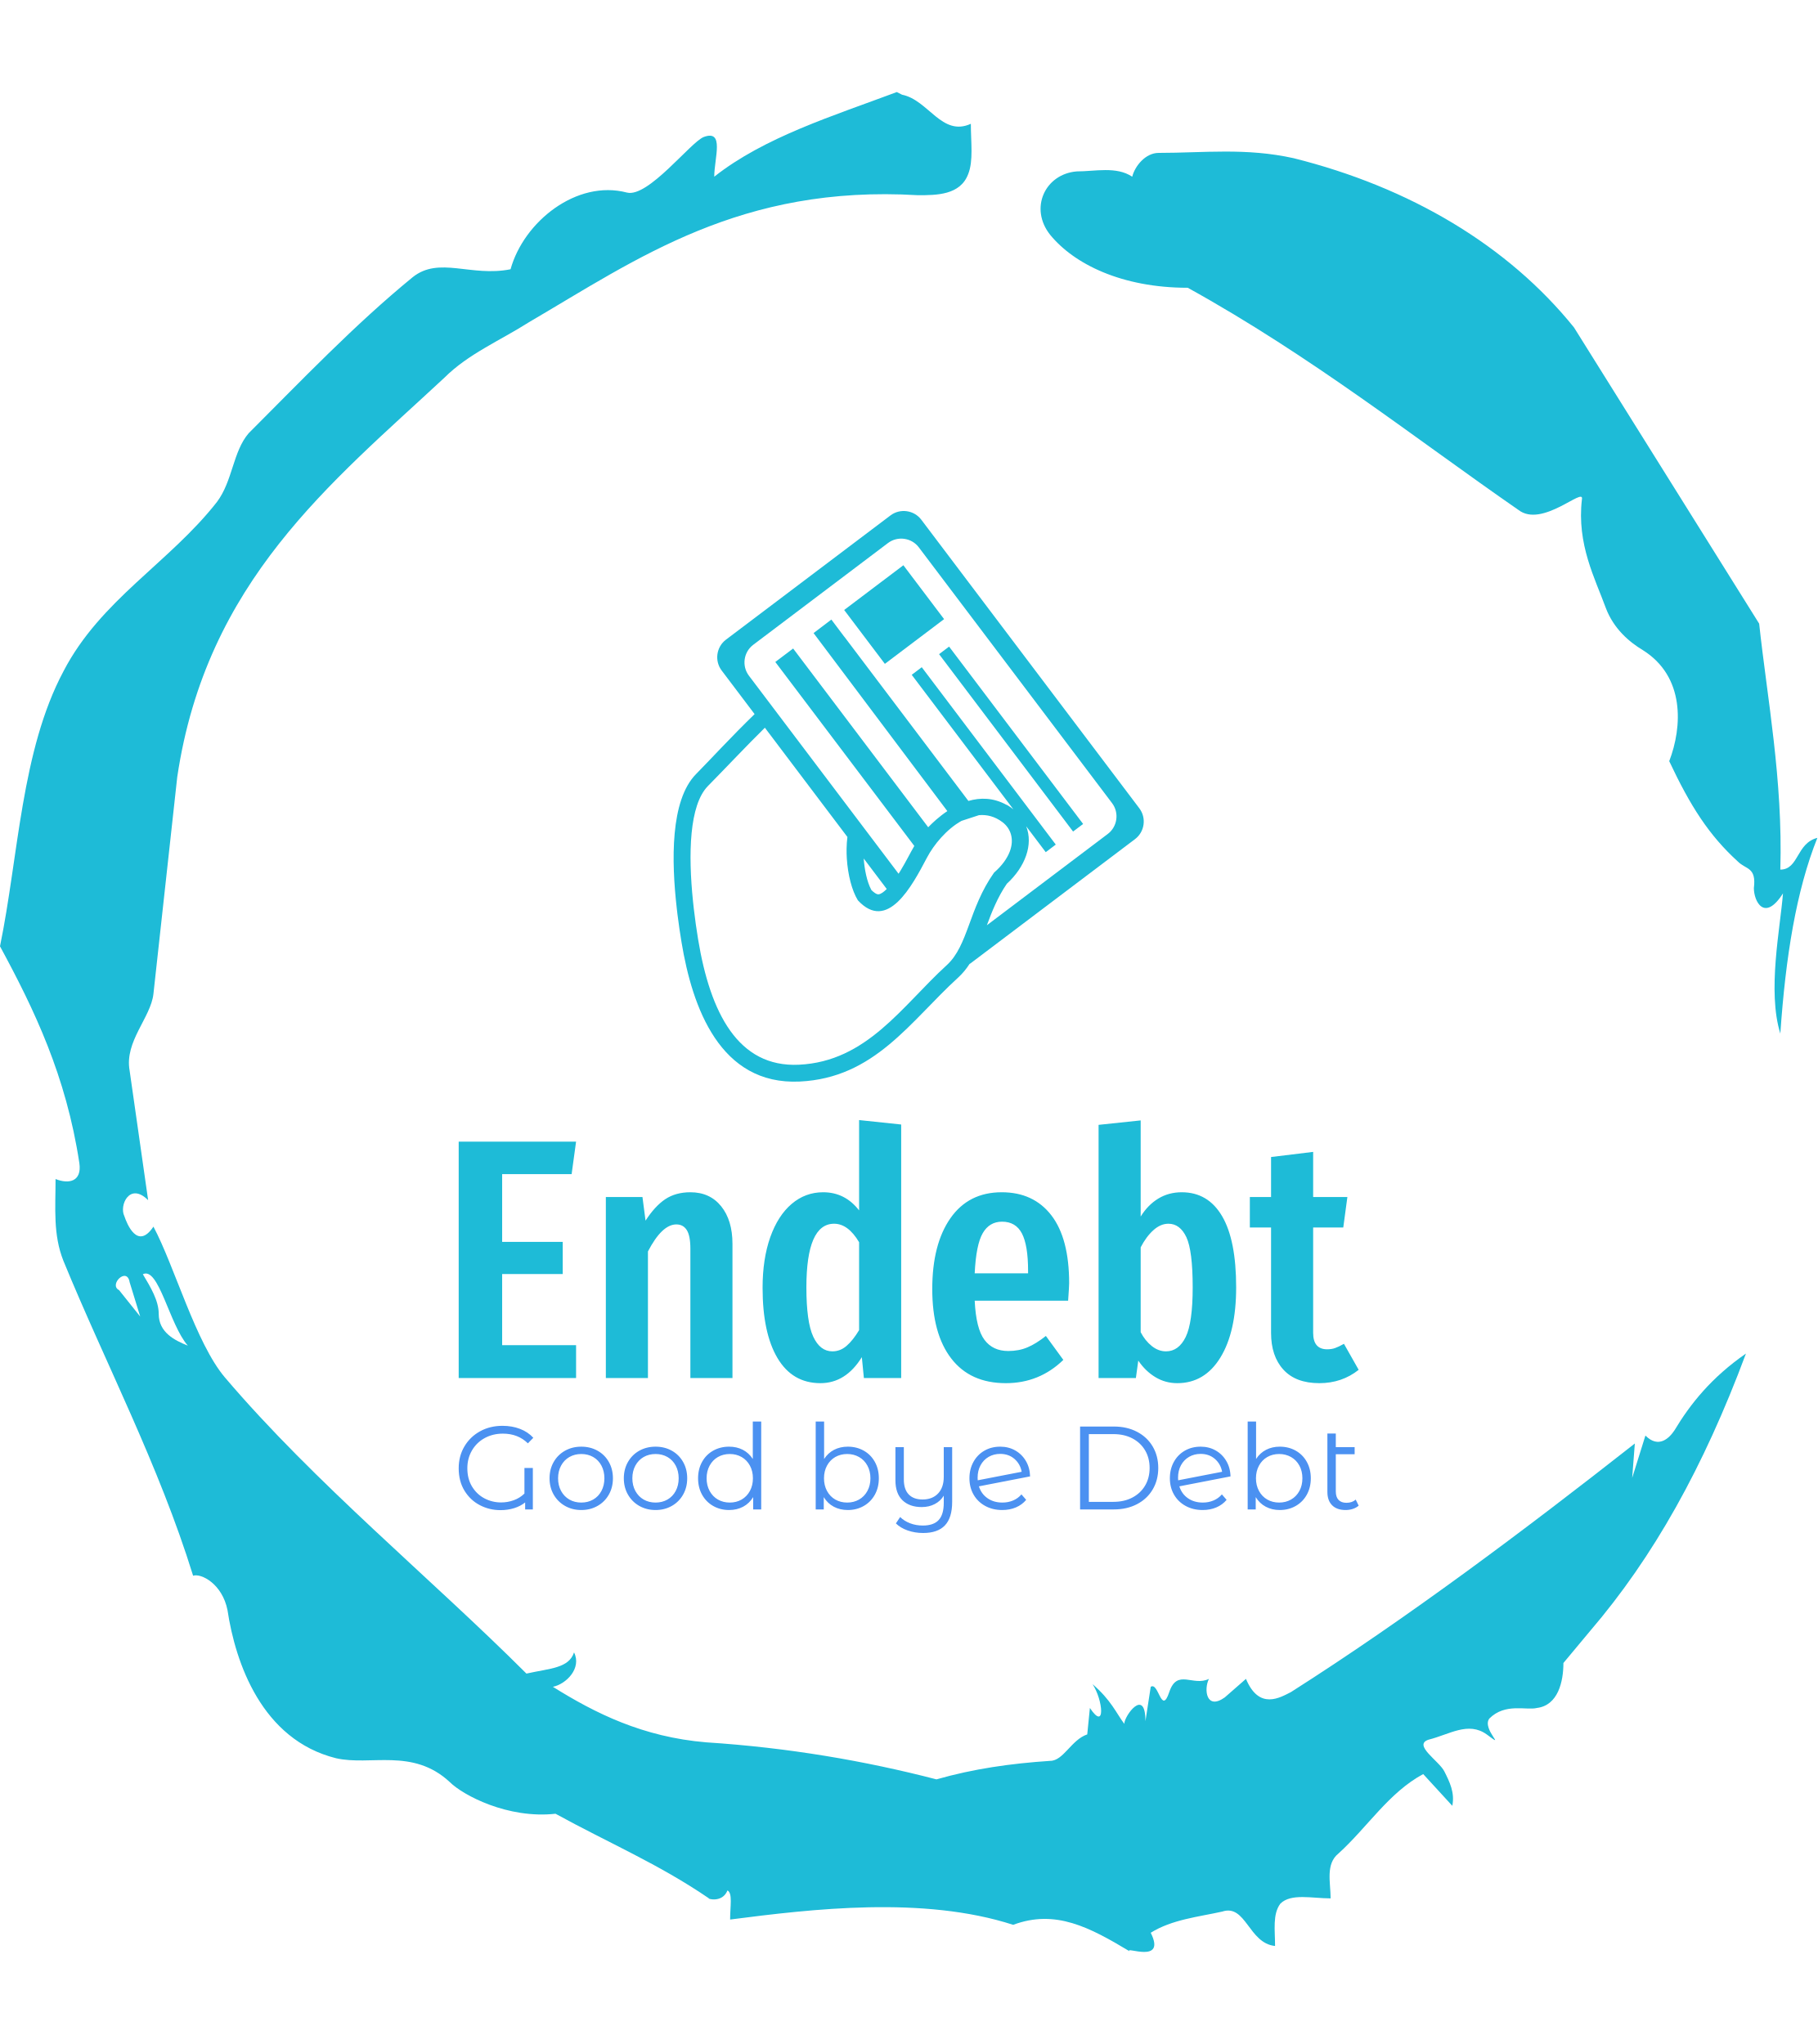
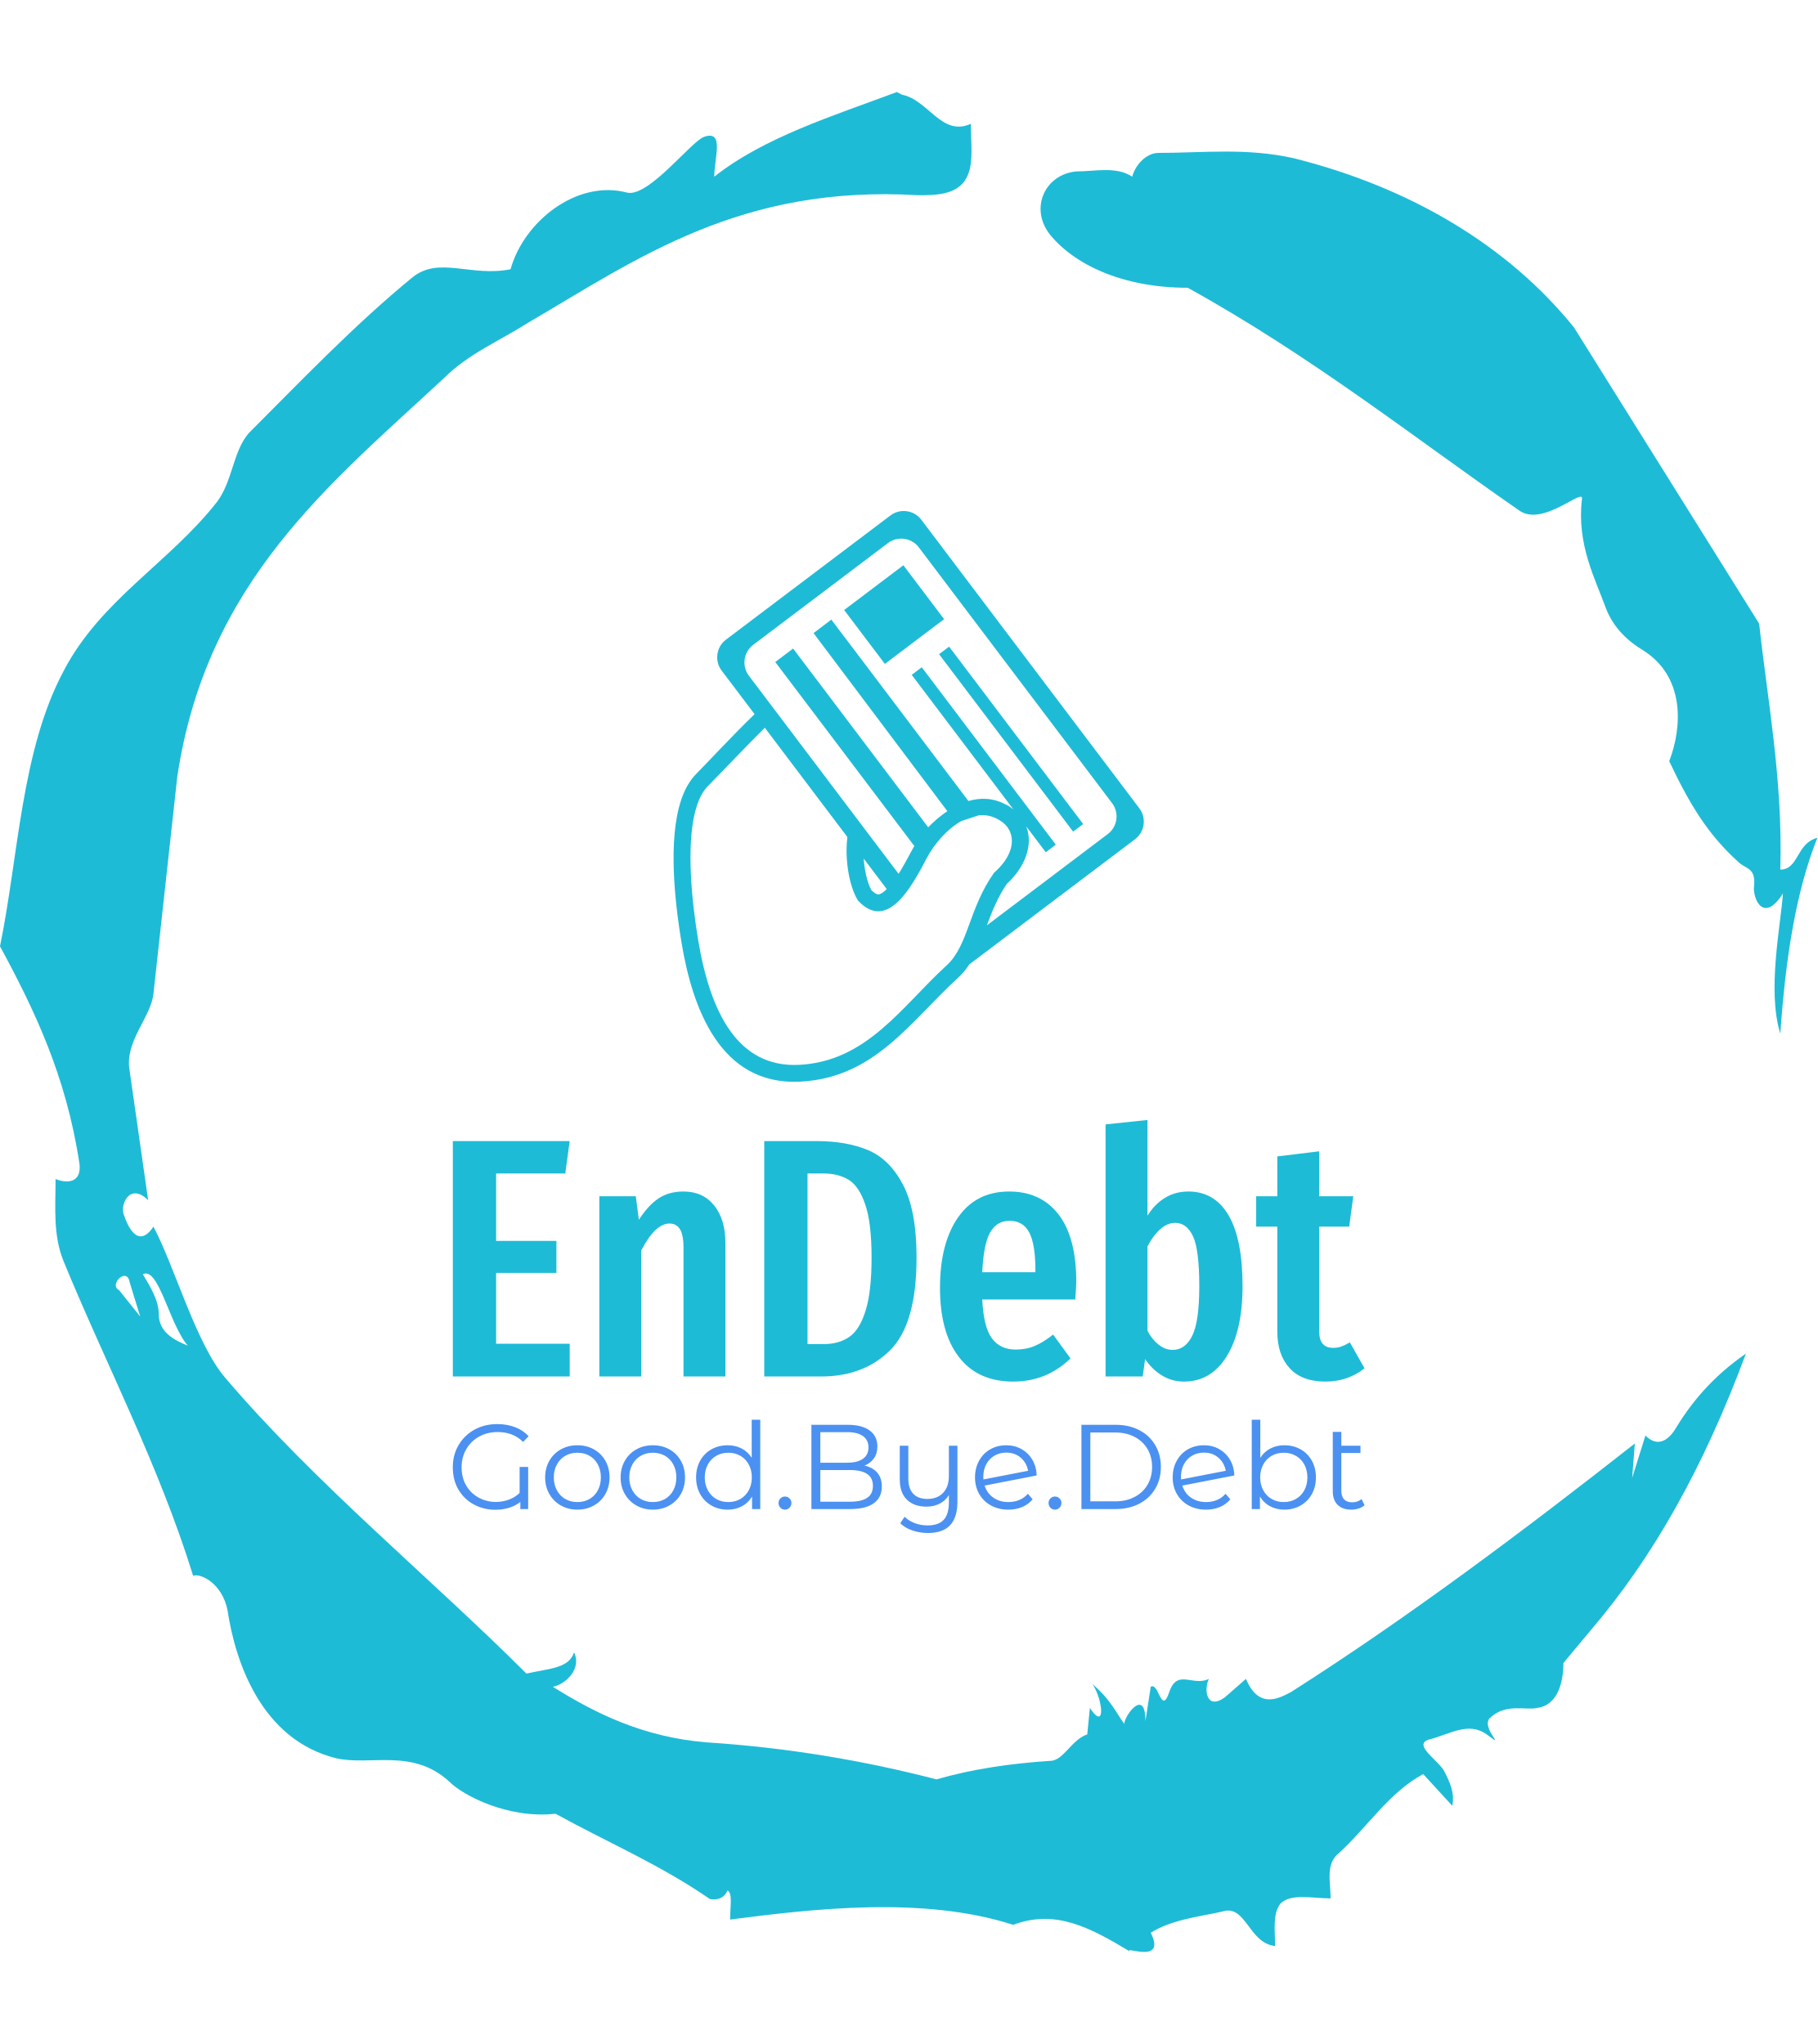
- <svg xmlns="http://www.w3.org/2000/svg" version="1.1" width="1000" height="1125" viewBox="0 0 1000 1125">
-   <g transform="matrix(1,0,0,1,1.7053025658242404e-13,0)">
-     <svg viewBox="0 0 320 360" data-background-color="#ffffff" preserveAspectRatio="xMidYMid meet" height="1125" width="1000">
-       <g id="tight-bounds" transform="matrix(1,0,0,1,0,0)">
+ <svg xmlns="http://www.w3.org/2000/svg" version="1.1" width="2000" height="2250" viewBox="0 0 2000 2250">
+   <g transform="matrix(1,0,0,1,0.000146875,0)">
+     <svg viewBox="0 0 320 360" data-background-color="#ffffff" preserveAspectRatio="xMidYMid meet" height="2250" width="2000">
+       <g id="tight-bounds" transform="matrix(1,0,0,1,0.0000235,0)">
        <svg viewBox="0 0 320 360" height="360" width="320">
          <g>
            <svg />
          </g>
          <g>
            <svg viewBox="0 0 320 360" height="360" width="320">
              <g>
-                 <path d="M20.961 227.22l3.726 4.658-1.863-6.056c-0.466-2.795-3.726 0.466-1.863 1.398M25.153 224.425c1.397 2.329 2.795 4.658 2.795 6.987 0 3.261 2.795 4.658 5.123 5.589-3.261-3.726-5.124-13.974-7.918-12.576M204.017 26.929c7.918 0 15.371-0.932 23.756 0.931 20.495 5.124 37.729 15.371 49.374 29.811l32.606 52.169c1.397 13.042 4.192 27.482 3.726 43.319 3.261 0 2.795-4.658 6.521-5.59-3.726 9.316-5.59 20.961-6.521 34.469-2.329-7.453 0-18.632 0.466-24.687-3.261 5.124-5.124 1.397-5.124-0.932 0.466-3.726-1.397-3.261-2.795-4.658-5.124-4.658-8.384-9.782-12.11-17.7 2.329-6.055 2.795-14.905-4.658-19.563-2.329-1.397-5.124-3.726-6.521-7.453-1.863-5.124-5.124-11.179-4.193-19.097 0.466-2.329-6.987 5.124-11.179 1.863-18.166-12.576-36.332-27.016-58.224-39.127-11.645 0-20.029-4.192-24.221-9.316-3.726-4.658-0.932-10.713 4.658-11.179 3.261 0 6.987-0.932 9.782 0.932 0.466-1.863 2.329-4.192 4.657-4.192M157.904 16.215l0.932 0.466c4.658 0.932 6.987 7.453 12.11 5.124 0 3.261 0.466 6.521-0.466 8.85-1.397 3.726-5.59 3.726-8.85 3.726-31.208-1.863-49.374 11.179-68.471 22.358-5.124 3.261-10.713 5.59-14.906 9.782-20.029 18.632-41.921 35.866-47.045 70.335l-4.192 38.195c-0.466 4.192-5.124 8.384-4.192 13.508l3.26 22.824c-3.261-3.261-5.124 0.932-4.192 2.795 0.466 1.397 2.329 6.055 5.124 1.863 3.726 6.987 7.453 20.495 12.576 26.55 15.837 18.632 36.332 35.4 53.101 52.169 4.192-0.932 7.453-0.932 8.384-3.727 1.397 2.795-1.397 5.59-3.726 6.056 7.453 4.658 15.837 8.85 27.016 9.781 14.44 0.932 27.948 3.261 40.524 6.522 6.521-1.863 13.042-2.795 20.029-3.261 2.329 0 3.726-3.726 6.521-4.658l0.466-4.658c2.795 4.192 2.329-1.397 0.466-4.192 3.261 2.795 4.192 5.124 5.589 6.987 0-1.397 3.726-6.521 3.727-0.466l0.931-6.055c1.397-0.932 1.863 5.124 3.261 0.931 1.397-4.192 4.192-0.932 6.987-2.329-0.932 1.863-0.466 5.59 2.794 3.261l3.727-3.261c2.329 5.59 6.055 3.261 7.918 2.329 20.495-13.042 40.99-28.413 60.553-43.784l-0.466 6.055 2.329-7.453c2.329 2.329 4.192 0.466 5.124-0.931 2.795-4.658 6.521-9.316 12.577-13.508-7.453 20.029-16.303 35.866-27.482 48.908l-4.658 5.59c0 3.261-0.932 7.453-4.658 7.918-1.863 0.466-5.59-0.932-8.384 1.863-1.397 1.863 3.261 5.59-0.466 2.795-3.261-2.329-6.521 0-10.248 0.932-2.795 0.932 1.863 3.726 2.795 5.589 0.932 1.863 1.863 3.726 1.398 6.056l-5.124-5.59c-6.055 3.261-9.782 9.316-14.906 13.974-2.329 1.863-1.397 5.124-1.397 7.918-3.261 0-6.987-0.932-8.85 0.932-1.397 1.863-0.932 4.658-0.932 7.453-4.658-0.466-5.124-7.453-9.315-6.056-4.192 0.932-8.85 1.397-12.577 3.727 2.795 5.59-4.658 2.329-3.726 3.26-6.987-4.192-13.042-7.453-20.495-4.658-15.837-5.124-35.4-2.795-49.84-0.931 0-2.329 0.466-4.658-0.466-5.124-0.932 2.329-3.726 1.397-3.26 1.397-8.85-6.055-17.7-9.782-27.016-14.905-8.384 0.932-16.303-3.261-18.632-5.59-6.521-6.055-13.974-2.795-20.029-4.192-13.042-3.261-17.7-16.769-19.098-26.084-0.932-4.658-4.658-6.521-6.055-6.056-6.055-19.563-15.371-37.263-22.824-55.429-1.863-4.658-1.397-9.316-1.397-14.44 2.329 0.932 4.658 0.466 4.192-2.794-2.329-15.371-7.918-27.016-13.974-38.195 3.261-15.837 3.726-34.469 11.179-48.443 6.521-12.576 18.632-19.098 27.016-29.811 2.795-3.726 2.795-8.85 5.59-12.11 9.316-9.316 18.632-19.098 28.879-27.482 4.658-3.726 10.247 0 17.234-1.397 2.329-8.384 11.645-15.837 20.495-13.508 3.726 0.932 11.179-8.85 13.508-9.782 3.726-1.397 1.863 3.726 1.863 6.987 8.85-6.987 20.961-10.713 32.14-14.906" fill="#1ebbd7" fill-rule="nonzero" stroke="none" stroke-width="1" stroke-linecap="butt" stroke-linejoin="miter" stroke-miterlimit="10" stroke-dasharray="" stroke-dashoffset="0" font-family="none" font-weight="none" font-size="none" text-anchor="none" style="mix-blend-mode: normal" data-fill-palette-color="tertiary" />
+                 <path transform="translate(-74.99272,-51.79039) scale(4.65793,4.65793)" d="M20.6 59.9l0.8 1-0.4-1.3c-0.1-0.6-0.8 0.1-0.4 0.3M21.5 59.3c0.3 0.5 0.6 1 0.6 1.5 0 0.7 0.6 1 1.1 1.2-0.7-0.8-1.1-3-1.7-2.7M59.9 16.9c1.7 0 3.3-0.2 5.1 0.2 4.4 1.1 8.1 3.3 10.6 6.4l7 11.2c0.3 2.8 0.9 5.9 0.8 9.3 0.7 0 0.6-1 1.4-1.2-0.8 2-1.2 4.5-1.4 7.4-0.5-1.6 0-4 0.1-5.3-0.7 1.1-1.1 0.3-1.1-0.2 0.1-0.8-0.3-0.7-0.6-1-1.1-1-1.8-2.1-2.6-3.8 0.5-1.3 0.6-3.2-1-4.2-0.5-0.3-1.1-0.8-1.4-1.6-0.4-1.1-1.1-2.4-0.9-4.1 0.1-0.5-1.5 1.1-2.4 0.4-3.9-2.7-7.8-5.8-12.5-8.4-2.5 0-4.3-0.9-5.2-2-0.8-1-0.2-2.3 1-2.4 0.7 0 1.5-0.2 2.1 0.2 0.1-0.4 0.5-0.9 1-0.9M50 14.6l0.2 0.1c1 0.2 1.5 1.6 2.6 1.1 0 0.7 0.1 1.4-0.1 1.9-0.3 0.8-1.2 0.8-1.9 0.8-6.7-0.4-10.6 2.4-14.7 4.8-1.1 0.7-2.3 1.2-3.2 2.1-4.3 4-9 7.7-10.1 15.1l-0.9 8.2c-0.1 0.9-1.1 1.8-0.9 2.9l0.7 4.9c-0.7-0.7-1.1 0.2-0.9 0.6 0.1 0.3 0.5 1.3 1.1 0.4 0.8 1.5 1.6 4.4 2.7 5.7 3.4 4 7.8 7.6 11.4 11.2 0.9-0.2 1.6-0.2 1.8-0.8 0.3 0.6-0.3 1.2-0.8 1.3 1.6 1 3.4 1.9 5.8 2.1 3.1 0.2 6 0.7 8.7 1.4 1.4-0.4 2.8-0.6 4.3-0.7 0.5 0 0.8-0.8 1.4-1l0.1-1c0.6 0.9 0.5-0.3 0.1-0.9 0.7 0.6 0.9 1.1 1.2 1.5 0-0.3 0.8-1.4 0.8-0.1l0.2-1.3c0.3-0.2 0.4 1.1 0.7 0.2 0.3-0.9 0.9-0.2 1.5-0.5-0.2 0.4-0.1 1.2 0.6 0.7l0.8-0.7c0.5 1.2 1.3 0.7 1.7 0.5 4.4-2.8 8.8-6.1 13-9.4l-0.1 1.3 0.5-1.6c0.5 0.5 0.9 0.1 1.1-0.2 0.6-1 1.4-2 2.7-2.9-1.6 4.3-3.5 7.7-5.9 10.5l-1 1.2c0 0.7-0.2 1.6-1 1.7-0.4 0.1-1.2-0.2-1.8 0.4-0.3 0.4 0.7 1.2-0.1 0.6-0.7-0.5-1.4 0-2.2 0.2-0.6 0.2 0.4 0.8 0.6 1.2 0.2 0.4 0.4 0.8 0.3 1.3l-1.1-1.2c-1.3 0.7-2.1 2-3.2 3-0.5 0.4-0.3 1.1-0.3 1.7-0.7 0-1.5-0.2-1.9 0.2-0.3 0.4-0.2 1-0.2 1.6-1-0.1-1.1-1.6-2-1.3-0.9 0.2-1.9 0.3-2.7 0.8 0.6 1.2-1 0.5-0.8 0.7-1.5-0.9-2.8-1.6-4.4-1-3.4-1.1-7.6-0.6-10.7-0.2 0-0.5 0.1-1-0.1-1.1-0.2 0.5-0.8 0.3-0.7 0.3-1.9-1.3-3.8-2.1-5.8-3.2-1.8 0.2-3.5-0.7-4-1.2-1.4-1.3-3-0.6-4.3-0.9-2.8-0.7-3.8-3.6-4.1-5.6-0.2-1-1-1.4-1.3-1.3-1.3-4.2-3.3-8-4.9-11.9-0.4-1-0.3-2-0.3-3.1 0.5 0.2 1 0.1 0.9-0.6-0.5-3.3-1.7-5.8-3-8.2 0.7-3.4 0.8-7.4 2.4-10.4 1.4-2.7 4-4.1 5.8-6.4 0.6-0.8 0.6-1.9 1.2-2.6 2-2 4-4.1 6.2-5.9 1-0.8 2.2 0 3.7-0.3 0.5-1.8 2.5-3.4 4.4-2.9 0.8 0.2 2.4-1.9 2.9-2.1 0.8-0.3 0.4 0.8 0.4 1.5 1.9-1.5 4.5-2.3 6.9-3.2" fill="#1ebbd7" fill-rule="nonzero" stroke="none" stroke-width="1" stroke-linecap="butt" stroke-linejoin="miter" stroke-miterlimit="10" stroke-dasharray="" stroke-dashoffset="0" font-family="none" font-weight="none" font-size="none" text-anchor="none" style="mix-blend-mode: normal" data-fill-palette-color="tertiary" />
              </g>
-               <g transform="matrix(1,0,0,1,80.7603,90)">
-                 <svg viewBox="0 0 158.479 180" height="180" width="158.479">
+               <g transform="matrix(1,0,0,1,79.72897,90)">
+                 <svg viewBox="0 0 160.542 180" height="180" width="160.542">
                  <g>
-                     <svg viewBox="0 0 158.479 180" height="180" width="158.479">
+                     <svg viewBox="0 0 160.542 180" height="180" width="160.542">
                      <g>
-                         <svg viewBox="0 0 192 218.073" height="180" width="158.479">
-                           <g transform="matrix(1,0,0,1,0,129.9615)">
-                             <svg viewBox="0 0 192 88.111" height="88.111" width="192">
+                         <svg viewBox="0 0 192 215.271" height="180" width="160.542">
+                           <g transform="matrix(1,0,0,1,0,128.2724)">
+                             <svg viewBox="0 0 192 86.998" height="86.998" width="192">
                              <g id="textblocktransform">
-                                 <svg viewBox="0 0 192 88.111" height="88.111" width="192" id="textblock">
+                                 <svg viewBox="0 0 192 86.998" height="86.998" width="192" id="textblock">
                                  <g>
-                                     <svg viewBox="0 0 192 56.14" height="56.14" width="192">
+                                     <svg viewBox="0 0 192 55.103" height="55.103" width="192">
                                      <g transform="matrix(1,0,0,1,0,0)">
-                                         <svg width="192" viewBox="3 -37.7 131.49 38.45" height="56.14" data-palette-color="#1ebbd7">
-                                           <path d="M3-34.55L20.15-34.55 19.5-29.8 9.35-29.8 9.35-19.9 18.2-19.9 18.2-15.2 9.35-15.2 9.35-4.8 20.15-4.8 20.15 0 3 0 3-34.55ZM36.85-27.15Q39.7-27.15 41.35-25.1 43-23.05 43-19.6L43-19.6 43 0 36.85 0 36.85-18.9Q36.85-20.8 36.32-21.63 35.8-22.45 34.8-22.45L34.8-22.45Q32.7-22.45 30.65-18.5L30.65-18.5 30.65 0 24.5 0 24.5-26.45 29.85-26.45 30.3-23Q31.65-25.1 33.17-26.13 34.7-27.15 36.85-27.15L36.85-27.15ZM61.5-37.7L67.65-37.05 67.65 0 62.2 0 61.9-3.05Q59.55 0.75 55.85 0.75L55.85 0.75Q51.75 0.75 49.57-2.93 47.4-6.6 47.4-13.2L47.4-13.2Q47.4-17.4 48.52-20.58 49.65-23.75 51.65-25.45 53.65-27.15 56.25-27.15L56.25-27.15Q59.45-27.15 61.5-24.5L61.5-24.5 61.5-37.7ZM57.6-3.9Q58.75-3.9 59.67-4.7 60.6-5.5 61.5-7L61.5-7 61.5-19.85Q59.9-22.55 57.85-22.55L57.85-22.55Q53.8-22.55 53.8-13.25L53.8-13.25Q53.8-8.2 54.8-6.05 55.8-3.9 57.6-3.9L57.6-3.9ZM92.19-13.85Q92.19-13.4 92.04-11.3L92.04-11.3 78.39-11.3Q78.59-7.2 79.82-5.58 81.04-3.95 83.29-3.95L83.29-3.95Q84.84-3.95 86.09-4.48 87.34-5 88.79-6.15L88.79-6.15 91.34-2.65Q87.84 0.75 82.94 0.75L82.94 0.75Q77.74 0.75 74.97-2.85 72.19-6.45 72.19-13L72.19-13Q72.19-19.55 74.84-23.35 77.49-27.15 82.34-27.15L82.34-27.15Q86.99-27.15 89.59-23.78 92.19-20.4 92.19-13.85L92.19-13.85ZM86.19-15.3L86.19-15.65Q86.19-19.4 85.29-21.13 84.39-22.85 82.39-22.85L82.39-22.85Q80.54-22.85 79.57-21.18 78.59-19.5 78.39-15.3L78.39-15.3 86.19-15.3ZM108.64-27.15Q112.49-27.15 114.54-23.65 116.59-20.15 116.59-13.25L116.59-13.25Q116.59-6.75 114.29-3 111.99 0.75 107.99 0.75L107.99 0.75Q106.24 0.75 104.79-0.13 103.34-1 102.29-2.55L102.29-2.55 101.94 0 96.49 0 96.49-37 102.64-37.65 102.64-23.6Q103.69-25.3 105.22-26.23 106.74-27.15 108.64-27.15L108.64-27.15ZM106.34-3.9Q108.19-3.9 109.22-6 110.24-8.1 110.24-13.25L110.24-13.25Q110.24-18.6 109.32-20.58 108.39-22.55 106.69-22.55L106.69-22.55Q105.54-22.55 104.49-21.6 103.44-20.65 102.64-19.1L102.64-19.1 102.64-6.7Q103.29-5.45 104.27-4.67 105.24-3.9 106.34-3.9L106.34-3.9ZM132.34-5L134.49-1.2Q132.04 0.75 128.74 0.75L128.74 0.75Q125.29 0.75 123.49-1.23 121.69-3.2 121.69-6.6L121.69-6.6 121.69-22 118.59-22 118.59-26.45 121.69-26.45 121.69-32.3 127.84-33.05 127.84-26.45 132.84-26.45 132.24-22 127.84-22 127.84-6.6Q127.84-4.2 129.89-4.2L129.89-4.2Q130.54-4.2 131.04-4.38 131.54-4.55 132.34-5L132.34-5Z" opacity="1" transform="matrix(1,0,0,1,0,0)" fill="#1ebbd7" class="wordmark-text-0" data-fill-palette-color="primary" id="text-0" />
+                                         <svg width="192" viewBox="3 -37.65 133.79 38.4" height="55.103" data-palette-color="#1ebbd7">
+                                           <path d="M3-34.55L20.15-34.55 19.5-29.8 9.35-29.8 9.35-19.9 18.2-19.9 18.2-15.2 9.35-15.2 9.35-4.8 20.15-4.8 20.15 0 3 0 3-34.55ZM36.85-27.15Q39.7-27.15 41.35-25.1 43-23.05 43-19.6L43-19.6 43 0 36.85 0 36.85-18.9Q36.85-20.8 36.32-21.63 35.8-22.45 34.8-22.45L34.8-22.45Q32.7-22.45 30.65-18.5L30.65-18.5 30.65 0 24.5 0 24.5-26.45 29.85-26.45 30.3-23Q31.65-25.1 33.17-26.13 34.7-27.15 36.85-27.15L36.85-27.15ZM56.4-34.55Q60.75-34.55 63.92-33.23 67.1-31.9 69.07-28.13 71.05-24.35 71.05-17.45L71.05-17.45Q71.05-7.7 67.17-3.85 63.3 0 57.05 0L57.05 0 48.7 0 48.7-34.55 56.4-34.55ZM57.35-29.8L55.05-29.8 55.05-4.75 57.4-4.75Q59.65-4.75 61.17-5.8 62.7-6.85 63.57-9.65 64.45-12.45 64.45-17.45L64.45-17.45Q64.45-22.55 63.52-25.25 62.6-27.95 61.07-28.88 59.55-29.8 57.35-29.8L57.35-29.8ZM94.49-13.85Q94.49-13.4 94.34-11.3L94.34-11.3 80.69-11.3Q80.89-7.2 82.12-5.58 83.34-3.95 85.59-3.95L85.59-3.95Q87.14-3.95 88.39-4.48 89.64-5 91.09-6.15L91.09-6.15 93.64-2.65Q90.14 0.75 85.24 0.75L85.24 0.75Q80.04 0.75 77.27-2.85 74.49-6.45 74.49-13L74.49-13Q74.49-19.55 77.14-23.35 79.79-27.15 84.64-27.15L84.64-27.15Q89.29-27.15 91.89-23.78 94.49-20.4 94.49-13.85L94.49-13.85ZM88.49-15.3L88.49-15.65Q88.49-19.4 87.59-21.13 86.69-22.85 84.69-22.85L84.69-22.85Q82.84-22.85 81.87-21.18 80.89-19.5 80.69-15.3L80.69-15.3 88.49-15.3ZM110.94-27.15Q114.79-27.15 116.84-23.65 118.89-20.15 118.89-13.25L118.89-13.25Q118.89-6.75 116.59-3 114.29 0.75 110.29 0.75L110.29 0.75Q108.54 0.75 107.09-0.13 105.64-1 104.59-2.55L104.59-2.55 104.24 0 98.79 0 98.79-37 104.94-37.65 104.94-23.6Q105.99-25.3 107.52-26.23 109.04-27.15 110.94-27.15L110.94-27.15ZM108.64-3.9Q110.49-3.9 111.52-6 112.54-8.1 112.54-13.25L112.54-13.25Q112.54-18.6 111.62-20.58 110.69-22.55 108.99-22.55L108.99-22.55Q107.84-22.55 106.79-21.6 105.74-20.65 104.94-19.1L104.94-19.1 104.94-6.7Q105.59-5.45 106.57-4.67 107.54-3.9 108.64-3.9L108.64-3.9ZM134.64-5L136.79-1.2Q134.34 0.75 131.04 0.75L131.04 0.75Q127.59 0.75 125.79-1.23 123.99-3.2 123.99-6.6L123.99-6.6 123.99-22 120.89-22 120.89-26.45 123.99-26.45 123.99-32.3 130.14-33.05 130.14-26.45 135.14-26.45 134.54-22 130.14-22 130.14-6.6Q130.14-4.2 132.19-4.2L132.19-4.2Q132.84-4.2 133.34-4.38 133.84-4.55 134.64-5L134.64-5Z" opacity="1" transform="matrix(1,0,0,1,0,0)" fill="#1ebbd7" class="wordmark-text-0" data-fill-palette-color="primary" id="text-0" />
                                        </svg>
                                      </g>
                                    </svg>
                                  </g>
-                                   <g transform="matrix(1,0,0,1,0,64.33209)">
-                                     <svg viewBox="0 0 192 23.779" height="23.779" width="192">
+                                   <g transform="matrix(1,0,0,1,0,63.14401)">
+                                     <svg viewBox="0 0 192 23.854" height="23.854" width="192">
                                      <g transform="matrix(1,0,0,1,0,0)">
-                                         <svg width="192" viewBox="2.6 -37.1 379.87 47.05" height="23.779" data-palette-color="#4b91f1">
-                                           <path d="M30.35-6.7L30.35-17.5 33.9-17.5 33.9 0 30.65 0 30.65-2.95Q28.65-1.35 25.98-0.53 23.3 0.3 20.25 0.3L20.25 0.3Q15.55 0.3 11.53-1.8 7.5-3.9 5.05-7.9 2.6-11.9 2.6-17.4L2.6-17.4Q2.6-22.5 5-26.58 7.4-30.65 11.6-32.98 15.8-35.3 21.1-35.3L21.1-35.3Q25.1-35.3 28.45-34.02 31.8-32.75 34.1-30.25L34.1-30.25 31.8-27.9Q27.65-32 21.25-32L21.25-32Q17-32 13.58-30.13 10.15-28.25 8.2-24.9 6.25-21.55 6.25-17.4L6.25-17.4Q6.25-12.95 8.22-9.68 10.2-6.4 13.48-4.67 16.75-2.95 20.5-2.95L20.5-2.95Q23.25-2.95 25.83-3.88 28.4-4.8 30.35-6.7L30.35-6.7ZM54.35 0.25Q50.55 0.25 47.5-1.48 44.45-3.2 42.7-6.25 40.95-9.3 40.95-13.15L40.95-13.15Q40.95-17 42.7-20.05 44.45-23.1 47.5-24.8 50.55-26.5 54.35-26.5L54.35-26.5Q58.15-26.5 61.2-24.8 64.25-23.1 65.97-20.05 67.7-17 67.7-13.15L67.7-13.15Q67.7-9.3 65.97-6.25 64.25-3.2 61.2-1.48 58.15 0.25 54.35 0.25L54.35 0.25ZM54.35-2.9Q57.15-2.9 59.37-4.17 61.6-5.45 62.85-7.8 64.1-10.15 64.1-13.15L64.1-13.15Q64.1-16.15 62.85-18.5 61.6-20.85 59.37-22.13 57.15-23.4 54.35-23.4L54.35-23.4Q51.55-23.4 49.32-22.13 47.1-20.85 45.82-18.5 44.55-16.15 44.55-13.15L44.55-13.15Q44.55-10.15 45.82-7.8 47.1-5.45 49.32-4.17 51.55-2.9 54.35-2.9L54.35-2.9ZM85.7 0.25Q81.9 0.25 78.84-1.48 75.8-3.2 74.05-6.25 72.3-9.3 72.3-13.15L72.3-13.15Q72.3-17 74.05-20.05 75.8-23.1 78.84-24.8 81.9-26.5 85.7-26.5L85.7-26.5Q89.5-26.5 92.55-24.8 95.59-23.1 97.32-20.05 99.05-17 99.05-13.15L99.05-13.15Q99.05-9.3 97.32-6.25 95.59-3.2 92.55-1.48 89.5 0.25 85.7 0.25L85.7 0.25ZM85.7-2.9Q88.5-2.9 90.72-4.17 92.95-5.45 94.2-7.8 95.45-10.15 95.45-13.15L95.45-13.15Q95.45-16.15 94.2-18.5 92.95-20.85 90.72-22.13 88.5-23.4 85.7-23.4L85.7-23.4Q82.9-23.4 80.67-22.13 78.45-20.85 77.17-18.5 75.9-16.15 75.9-13.15L75.9-13.15Q75.9-10.15 77.17-7.8 78.45-5.45 80.67-4.17 82.9-2.9 85.7-2.9L85.7-2.9ZM126.74-37.1L130.29-37.1 130.29 0 126.89 0 126.89-5.2Q125.29-2.55 122.67-1.15 120.04 0.25 116.74 0.25L116.74 0.25Q113.04 0.25 110.04-1.45 107.04-3.15 105.34-6.2 103.64-9.25 103.64-13.15L103.64-13.15Q103.64-17.05 105.34-20.1 107.04-23.15 110.04-24.83 113.04-26.5 116.74-26.5L116.74-26.5Q119.94-26.5 122.52-25.18 125.09-23.85 126.74-21.3L126.74-21.3 126.74-37.1ZM117.04-2.9Q119.79-2.9 122.02-4.17 124.24-5.45 125.52-7.8 126.79-10.15 126.79-13.15L126.79-13.15Q126.79-16.15 125.52-18.5 124.24-20.85 122.02-22.13 119.79-23.4 117.04-23.4L117.04-23.4Q114.24-23.4 112.02-22.13 109.79-20.85 108.52-18.5 107.24-16.15 107.24-13.15L107.24-13.15Q107.24-10.15 108.52-7.8 109.79-5.45 112.02-4.17 114.24-2.9 117.04-2.9L117.04-2.9ZM166.84-26.5Q170.54-26.5 173.54-24.83 176.54-23.15 178.24-20.1 179.94-17.05 179.94-13.15L179.94-13.15Q179.94-9.25 178.24-6.2 176.54-3.15 173.54-1.45 170.54 0.25 166.84 0.25L166.84 0.25Q163.54 0.25 160.91-1.15 158.29-2.55 156.69-5.2L156.69-5.2 156.69 0 153.29 0 153.29-37.1 156.84-37.1 156.84-21.3Q158.49-23.85 161.06-25.18 163.64-26.5 166.84-26.5L166.84-26.5ZM166.59-2.9Q169.34-2.9 171.59-4.17 173.84-5.45 175.11-7.8 176.39-10.15 176.39-13.15L176.39-13.15Q176.39-16.15 175.11-18.5 173.84-20.85 171.59-22.13 169.34-23.4 166.59-23.4L166.59-23.4Q163.79-23.4 161.56-22.13 159.34-20.85 158.06-18.5 156.79-16.15 156.79-13.15L156.79-13.15Q156.79-10.15 158.06-7.8 159.34-5.45 161.56-4.17 163.79-2.9 166.59-2.9L166.59-2.9ZM207.34-26.3L210.89-26.3 210.89-3.2Q210.89 3.5 207.84 6.73 204.79 9.95 198.64 9.95L198.64 9.95Q195.19 9.95 192.11 8.88 189.04 7.8 187.14 5.9L187.14 5.9 188.94 3.2Q190.64 4.9 193.14 5.85 195.64 6.8 198.49 6.8L198.49 6.8Q203.04 6.8 205.19 4.48 207.34 2.15 207.34-2.75L207.34-2.75 207.34-5.8Q205.94-3.5 203.51-2.25 201.09-1 198.04-1L198.04-1Q192.89-1 189.91-3.88 186.94-6.75 186.94-12.3L186.94-12.3 186.94-26.3 190.49-26.3 190.49-12.65Q190.49-8.5 192.54-6.35 194.59-4.2 198.39-4.2L198.39-4.2Q202.54-4.2 204.94-6.73 207.34-9.25 207.34-13.75L207.34-13.75 207.34-26.3ZM232.08-2.9Q234.53-2.9 236.61-3.78 238.68-4.65 240.13-6.35L240.13-6.35 242.13-4.05Q240.38-1.95 237.78-0.85 235.18 0.25 232.03 0.25L232.03 0.25Q227.98 0.25 224.83-1.48 221.68-3.2 219.93-6.25 218.18-9.3 218.18-13.15L218.18-13.15Q218.18-17 219.86-20.05 221.53-23.1 224.48-24.8 227.43-26.5 231.18-26.5L231.18-26.5Q234.68-26.5 237.51-24.9 240.33-23.3 242.01-20.45 243.68-17.6 243.78-13.95L243.78-13.95 222.18-9.75Q223.18-6.55 225.81-4.73 228.43-2.9 232.08-2.9L232.08-2.9ZM231.18-23.45Q228.43-23.45 226.26-22.18 224.08-20.9 222.86-18.63 221.63-16.35 221.63-13.4L221.63-13.4Q221.63-12.65 221.68-12.3L221.68-12.3 240.23-15.9Q239.63-19.2 237.18-21.33 234.73-23.45 231.18-23.45L231.18-23.45ZM264.88 0L264.88-35 279.13-35Q284.68-35 288.93-32.77 293.18-30.55 295.53-26.58 297.88-22.6 297.88-17.5L297.88-17.5Q297.88-12.4 295.53-8.43 293.18-4.45 288.93-2.23 284.68 0 279.13 0L279.13 0 264.88 0ZM268.58-3.2L278.93-3.2Q283.53-3.2 286.98-5.03 290.43-6.85 292.33-10.08 294.23-13.3 294.23-17.5L294.23-17.5Q294.23-21.7 292.33-24.93 290.43-28.15 286.98-29.98 283.53-31.8 278.93-31.8L278.93-31.8 268.58-31.8 268.58-3.2ZM316.68-2.9Q319.13-2.9 321.2-3.78 323.28-4.65 324.73-6.35L324.73-6.35 326.73-4.05Q324.98-1.95 322.38-0.85 319.78 0.25 316.63 0.25L316.63 0.25Q312.58 0.25 309.43-1.48 306.28-3.2 304.53-6.25 302.78-9.3 302.78-13.15L302.78-13.15Q302.78-17 304.45-20.05 306.13-23.1 309.08-24.8 312.03-26.5 315.78-26.5L315.78-26.5Q319.28-26.5 322.1-24.9 324.93-23.3 326.6-20.45 328.28-17.6 328.38-13.95L328.38-13.95 306.78-9.75Q307.78-6.55 310.4-4.73 313.03-2.9 316.68-2.9L316.68-2.9ZM315.78-23.45Q313.03-23.45 310.85-22.18 308.68-20.9 307.45-18.63 306.23-16.35 306.23-13.4L306.23-13.4Q306.23-12.65 306.28-12.3L306.28-12.3 324.83-15.9Q324.23-19.2 321.78-21.33 319.33-23.45 315.78-23.45L315.78-23.45ZM349.17-26.5Q352.87-26.5 355.87-24.83 358.87-23.15 360.57-20.1 362.27-17.05 362.27-13.15L362.27-13.15Q362.27-9.25 360.57-6.2 358.87-3.15 355.87-1.45 352.87 0.25 349.17 0.25L349.17 0.25Q345.87 0.25 343.25-1.15 340.62-2.55 339.02-5.2L339.02-5.2 339.02 0 335.62 0 335.62-37.1 339.17-37.1 339.17-21.3Q340.82-23.85 343.4-25.18 345.97-26.5 349.17-26.5L349.17-26.5ZM348.92-2.9Q351.67-2.9 353.92-4.17 356.17-5.45 357.45-7.8 358.72-10.15 358.72-13.15L358.72-13.15Q358.72-16.15 357.45-18.5 356.17-20.85 353.92-22.13 351.67-23.4 348.92-23.4L348.92-23.4Q346.12-23.4 343.9-22.13 341.67-20.85 340.4-18.5 339.12-16.15 339.12-13.15L339.12-13.15Q339.12-10.15 340.4-7.8 341.67-5.45 343.9-4.17 346.12-2.9 348.92-2.9L348.92-2.9ZM381.22-4.15L382.47-1.6Q381.47-0.7 380.02-0.23 378.57 0.25 376.97 0.25L376.97 0.25Q373.27 0.25 371.27-1.75 369.27-3.75 369.27-7.4L369.27-7.4 369.27-32.05 372.82-32.05 372.82-26.3 380.77-26.3 380.77-23.3 372.82-23.3 372.82-7.6Q372.82-5.25 373.97-4.03 375.12-2.8 377.32-2.8L377.32-2.8Q379.72-2.8 381.22-4.15L381.22-4.15Z" opacity="1" transform="matrix(1,0,0,1,0,0)" fill="#4b91f1" class="slogan-text-1" data-fill-palette-color="secondary" id="text-1" />
+                                         <svg width="192" viewBox="2.6 -37.1 378.7 47.05" height="23.854" data-palette-color="#4b91f1">
+                                           <path d="M30.35-6.7L30.35-17.5 33.9-17.5 33.9 0 30.65 0 30.65-2.95Q28.65-1.35 25.98-0.53 23.3 0.3 20.25 0.3L20.25 0.3Q15.55 0.3 11.53-1.8 7.5-3.9 5.05-7.9 2.6-11.9 2.6-17.4L2.6-17.4Q2.6-22.5 5-26.58 7.4-30.65 11.6-32.98 15.8-35.3 21.1-35.3L21.1-35.3Q25.1-35.3 28.45-34.02 31.8-32.75 34.1-30.25L34.1-30.25 31.8-27.9Q27.65-32 21.25-32L21.25-32Q17-32 13.58-30.13 10.15-28.25 8.2-24.9 6.25-21.55 6.25-17.4L6.25-17.4Q6.25-12.95 8.22-9.68 10.2-6.4 13.48-4.67 16.75-2.95 20.5-2.95L20.5-2.95Q23.25-2.95 25.83-3.88 28.4-4.8 30.35-6.7L30.35-6.7ZM54.35 0.25Q50.55 0.25 47.5-1.48 44.45-3.2 42.7-6.25 40.95-9.3 40.95-13.15L40.95-13.15Q40.95-17 42.7-20.05 44.45-23.1 47.5-24.8 50.55-26.5 54.35-26.5L54.35-26.5Q58.15-26.5 61.2-24.8 64.25-23.1 65.98-20.05 67.7-17 67.7-13.15L67.7-13.15Q67.7-9.3 65.98-6.25 64.25-3.2 61.2-1.48 58.15 0.25 54.35 0.25L54.35 0.25ZM54.35-2.9Q57.15-2.9 59.38-4.17 61.6-5.45 62.85-7.8 64.1-10.15 64.1-13.15L64.1-13.15Q64.1-16.15 62.85-18.5 61.6-20.85 59.38-22.13 57.15-23.4 54.35-23.4L54.35-23.4Q51.55-23.4 49.33-22.13 47.1-20.85 45.83-18.5 44.55-16.15 44.55-13.15L44.55-13.15Q44.55-10.15 45.83-7.8 47.1-5.45 49.33-4.17 51.55-2.9 54.35-2.9L54.35-2.9ZM85.7 0.25Q81.9 0.25 78.85-1.48 75.8-3.2 74.05-6.25 72.3-9.3 72.3-13.15L72.3-13.15Q72.3-17 74.05-20.05 75.8-23.1 78.85-24.8 81.9-26.5 85.7-26.5L85.7-26.5Q89.5-26.5 92.55-24.8 95.6-23.1 97.33-20.05 99.05-17 99.05-13.15L99.05-13.15Q99.05-9.3 97.33-6.25 95.6-3.2 92.55-1.48 89.5 0.25 85.7 0.25L85.7 0.25ZM85.7-2.9Q88.5-2.9 90.73-4.17 92.95-5.45 94.2-7.8 95.45-10.15 95.45-13.15L95.45-13.15Q95.45-16.15 94.2-18.5 92.95-20.85 90.73-22.13 88.5-23.4 85.7-23.4L85.7-23.4Q82.9-23.4 80.68-22.13 78.45-20.85 77.18-18.5 75.9-16.15 75.9-13.15L75.9-13.15Q75.9-10.15 77.18-7.8 78.45-5.45 80.68-4.17 82.9-2.9 85.7-2.9L85.7-2.9ZM126.75-37.1L130.3-37.1 130.3 0 126.9 0 126.9-5.2Q125.3-2.55 122.68-1.15 120.05 0.25 116.75 0.25L116.75 0.25Q113.05 0.25 110.05-1.45 107.05-3.15 105.35-6.2 103.65-9.25 103.65-13.15L103.65-13.15Q103.65-17.05 105.35-20.1 107.05-23.15 110.05-24.83 113.05-26.5 116.75-26.5L116.75-26.5Q119.95-26.5 122.53-25.18 125.1-23.85 126.75-21.3L126.75-21.3 126.75-37.1ZM117.05-2.9Q119.8-2.9 122.03-4.17 124.25-5.45 125.53-7.8 126.8-10.15 126.8-13.15L126.8-13.15Q126.8-16.15 125.53-18.5 124.25-20.85 122.03-22.13 119.8-23.4 117.05-23.4L117.05-23.4Q114.25-23.4 112.03-22.13 109.8-20.85 108.53-18.5 107.25-16.15 107.25-13.15L107.25-13.15Q107.25-10.15 108.53-7.8 109.8-5.45 112.03-4.17 114.25-2.9 117.05-2.9L117.05-2.9ZM140.55 0.25Q139.45 0.25 138.68-0.55 137.9-1.35 137.9-2.5L137.9-2.5Q137.9-3.65 138.68-4.42 139.45-5.2 140.55-5.2L140.55-5.2Q141.65-5.2 142.45-4.42 143.25-3.65 143.25-2.5L143.25-2.5Q143.25-1.35 142.45-0.55 141.65 0.25 140.55 0.25L140.55 0.25ZM173.6-18.05Q177.05-17.3 178.93-15.08 180.8-12.85 180.8-9.35L180.8-9.35Q180.8-4.85 177.48-2.43 174.15 0 167.65 0L167.65 0 151.55 0 151.55-35 166.65-35Q172.5-35 175.73-32.65 178.95-30.3 178.95-26L178.95-26Q178.95-23.1 177.53-21.08 176.1-19.05 173.6-18.05L173.6-18.05ZM166.4-31.95L155.25-31.95 155.25-19.25 166.4-19.25Q170.65-19.25 172.95-20.88 175.25-22.5 175.25-25.6L175.25-25.6Q175.25-28.7 172.95-30.33 170.65-31.95 166.4-31.95L166.4-31.95ZM167.6-3.05Q172.3-3.05 174.7-4.65 177.1-6.25 177.1-9.65L177.1-9.65Q177.1-16.2 167.6-16.2L167.6-16.2 155.25-16.2 155.25-3.05 167.6-3.05ZM208.65-26.3L212.2-26.3 212.2-3.2Q212.2 3.5 209.15 6.73 206.1 9.95 199.95 9.95L199.95 9.95Q196.5 9.95 193.43 8.88 190.35 7.8 188.45 5.9L188.45 5.9 190.25 3.2Q191.95 4.9 194.45 5.85 196.95 6.8 199.8 6.8L199.8 6.8Q204.35 6.8 206.5 4.48 208.65 2.15 208.65-2.75L208.65-2.75 208.65-5.8Q207.25-3.5 204.83-2.25 202.4-1 199.35-1L199.35-1Q194.2-1 191.23-3.88 188.25-6.75 188.25-12.3L188.25-12.3 188.25-26.3 191.8-26.3 191.8-12.65Q191.8-8.5 193.85-6.35 195.9-4.2 199.7-4.2L199.7-4.2Q203.85-4.2 206.25-6.73 208.65-9.25 208.65-13.75L208.65-13.75 208.65-26.3ZM233.4-2.9Q235.85-2.9 237.93-3.78 240-4.65 241.45-6.35L241.45-6.35 243.45-4.05Q241.7-1.95 239.1-0.85 236.5 0.25 233.35 0.25L233.35 0.25Q229.3 0.25 226.15-1.48 223-3.2 221.25-6.25 219.5-9.3 219.5-13.15L219.5-13.15Q219.5-17 221.18-20.05 222.85-23.1 225.8-24.8 228.75-26.5 232.5-26.5L232.5-26.5Q236-26.5 238.83-24.9 241.65-23.3 243.33-20.45 245-17.6 245.1-13.95L245.1-13.95 223.5-9.75Q224.5-6.55 227.13-4.73 229.75-2.9 233.4-2.9L233.4-2.9ZM232.5-23.45Q229.75-23.45 227.58-22.18 225.4-20.9 224.18-18.63 222.95-16.35 222.95-13.4L222.95-13.4Q222.95-12.65 223-12.3L223-12.3 241.55-15.9Q240.95-19.2 238.5-21.33 236.05-23.45 232.5-23.45L232.5-23.45ZM252.7 0.25Q251.6 0.25 250.83-0.55 250.05-1.35 250.05-2.5L250.05-2.5Q250.05-3.65 250.83-4.42 251.6-5.2 252.7-5.2L252.7-5.2Q253.8-5.2 254.6-4.42 255.4-3.65 255.4-2.5L255.4-2.5Q255.4-1.35 254.6-0.55 253.8 0.25 252.7 0.25L252.7 0.25ZM263.7 0L263.7-35 277.95-35Q283.5-35 287.75-32.77 292-30.55 294.35-26.58 296.7-22.6 296.7-17.5L296.7-17.5Q296.7-12.4 294.35-8.43 292-4.45 287.75-2.23 283.5 0 277.95 0L277.95 0 263.7 0ZM267.4-3.2L277.75-3.2Q282.35-3.2 285.8-5.03 289.25-6.85 291.15-10.08 293.05-13.3 293.05-17.5L293.05-17.5Q293.05-21.7 291.15-24.93 289.25-28.15 285.8-29.98 282.35-31.8 277.75-31.8L277.75-31.8 267.4-31.8 267.4-3.2ZM315.5-2.9Q317.95-2.9 320.03-3.78 322.1-4.65 323.55-6.35L323.55-6.35 325.55-4.05Q323.8-1.95 321.2-0.85 318.6 0.25 315.45 0.25L315.45 0.25Q311.4 0.25 308.25-1.48 305.1-3.2 303.35-6.25 301.6-9.3 301.6-13.15L301.6-13.15Q301.6-17 303.28-20.05 304.95-23.1 307.9-24.8 310.85-26.5 314.6-26.5L314.6-26.5Q318.1-26.5 320.93-24.9 323.75-23.3 325.43-20.45 327.1-17.6 327.2-13.95L327.2-13.95 305.6-9.75Q306.6-6.55 309.23-4.73 311.85-2.9 315.5-2.9L315.5-2.9ZM314.6-23.45Q311.85-23.45 309.68-22.18 307.5-20.9 306.28-18.63 305.05-16.35 305.05-13.4L305.05-13.4Q305.05-12.65 305.1-12.3L305.1-12.3 323.65-15.9Q323.05-19.2 320.6-21.33 318.15-23.45 314.6-23.45L314.6-23.45ZM348-26.5Q351.7-26.5 354.7-24.83 357.7-23.15 359.4-20.1 361.1-17.05 361.1-13.15L361.1-13.15Q361.1-9.25 359.4-6.2 357.7-3.15 354.7-1.45 351.7 0.25 348 0.25L348 0.25Q344.7 0.25 342.08-1.15 339.45-2.55 337.85-5.2L337.85-5.2 337.85 0 334.45 0 334.45-37.1 338-37.1 338-21.3Q339.65-23.85 342.23-25.18 344.8-26.5 348-26.5L348-26.5ZM347.75-2.9Q350.5-2.9 352.75-4.17 355-5.45 356.28-7.8 357.55-10.15 357.55-13.15L357.55-13.15Q357.55-16.15 356.28-18.5 355-20.85 352.75-22.13 350.5-23.4 347.75-23.4L347.75-23.4Q344.95-23.4 342.73-22.13 340.5-20.85 339.23-18.5 337.95-16.15 337.95-13.15L337.95-13.15Q337.95-10.15 339.23-7.8 340.5-5.45 342.73-4.17 344.95-2.9 347.75-2.9L347.75-2.9ZM380.05-4.15L381.3-1.6Q380.3-0.7 378.85-0.23 377.4 0.25 375.8 0.25L375.8 0.25Q372.1 0.25 370.1-1.75 368.1-3.75 368.1-7.4L368.1-7.4 368.1-32.05 371.65-32.05 371.65-26.3 379.6-26.3 379.6-23.3 371.65-23.3 371.65-7.6Q371.65-5.25 372.8-4.03 373.95-2.8 376.15-2.8L376.15-2.8Q378.55-2.8 380.05-4.15L380.05-4.15Z" opacity="1" transform="matrix(1,0,0,1,0,0)" fill="#4b91f1" class="slogan-text-1" data-fill-palette-color="secondary" id="text-1" />
                                        </svg>
                                      </g>
                                    </svg>
                                  </g>
                                </svg>
                              </g>
                            </svg>
                          </g>
-                           <g transform="matrix(1,0,0,1,45.85463,0)">
-                             <svg viewBox="0 0 100.291 121.769" height="121.769" width="100.291">
+                           <g transform="matrix(1,0,0,1,46.4879,0)">
+                             <svg viewBox="0 0 99.024 120.232" height="120.232" width="99.024">
                              <g>
-                                 <svg version="1.1" x="0" y="0" viewBox="11.51 4.579 60.512 73.471" enable-background="new 0 0 81.813 81.585" xml:space="preserve" height="121.769" width="100.291" class="icon-icon-0" data-fill-palette-color="accent" id="icon-0">
+                                 <svg version="1.1" x="0" y="0" viewBox="11.51 4.579 60.512 73.471" enable-background="new 0 0 81.813 81.585" xml:space="preserve" height="120.232" width="99.024" class="icon-icon-0" data-fill-palette-color="accent" id="icon-0">
                                  <g fill="#1ebbd7" data-fill-palette-color="accent">
                                    <polygon points="48.676,24.298 48.671,24.292 46.967,22.037 45.678,23.009 62.924,45.846 64.217,44.87 55.592,33.453  " fill="#1ebbd7" data-fill-palette-color="accent" />
                                    <path d="M71.452 42.851L43.391 5.702c-0.939-1.244-2.726-1.493-3.97-0.553L18.247 21.144c-1.244 0.94-1.493 2.727-0.553 3.971l2.532 3.351c0.587 0.778 1.225 1.621 1.708 2.262-2.908 2.815-5.788 5.948-7.544 7.729-3.334 3.391-3.16 11.251-2.479 17.229 0.028 0.255 0.057 0.513 0.087 0.759 0.169 1.363 0.358 2.609 0.531 3.652 1.385 8.397 4.949 18.413 15.2 17.937 9.657-0.451 14.245-7.767 20.39-13.373 0.585-0.533 1.065-1.128 1.48-1.767 0.041-0.027 0.086-0.046 0.126-0.076l21.174-15.995C72.143 45.881 72.392 44.095 71.452 42.851zM46.657 63.058c-5.735 5.23-10.252 12.401-19.029 12.811-7.824 0.366-11.403-6.674-12.962-16.125-0.21-1.272-0.401-2.617-0.56-3.99-0.037-0.316-0.07-0.635-0.103-0.953-0.619-6.041-0.495-12.357 1.931-14.822 2.285-2.318 4.882-5.094 7.322-7.499l2.01 2.662 2.01 2.662c0 0 0.001 0.001 0.001 0.002l0.22 0.292 3.19 4.223 3.191 4.223c-0.057 0.496-0.098 0.998-0.104 1.51-0.006 0.419 0.002 0.836 0.029 1.253 0.133 2.113 0.653 4.142 1.425 5.396 3.801 4.119 6.952-1.805 8.885-5.484 0.892-1.696 2.542-3.683 4.454-4.745l2.246-0.735c1.012-0.089 2.039 0.154 3.027 0.902 1.081 0.82 1.534 2.207 0.939 3.778-0.002 0.007-0.008 0.013-0.008 0.019-0.332 0.862-0.967 1.781-2.013 2.694C49.478 55.771 49.455 60.507 46.657 63.058zM35.977 49.318c0.173 0.229 0.349 0.463 0.525 0.695l2.44 3.23c-0.367 0.369-0.734 0.648-1.046 0.686-0.281 0.033-0.678-0.302-0.925-0.544C36.373 52.295 36.076 50.654 35.977 49.318zM67.391 46.158L51.83 57.912c0.657-1.766 1.376-3.6 2.566-5.34 2.375-2.18 3.421-5.041 2.497-7.398l0.806 1.066c0.002 0.002 0.003 0.004 0.005 0.006l1.704 2.256 1.29-0.976-1.7-2.25c-0.003-0.004-0.005-0.008-0.008-0.012L45.158 26.954c-0.003-0.003-0.005-0.006-0.008-0.01l-1.701-2.252-1.291 0.977 8.625 11.417 4.459 5.903c-0.199-0.159-0.412-0.313-0.645-0.459 0.01-0.014-0.225-0.112-0.215-0.125l-0.021 0.007c-1.707-0.944-3.393-0.948-4.908-0.504L33.529 20.824c-0.033-0.043-0.068-0.079-0.102-0.121l-1.612-2.146-2.291 1.738 17.218 22.92c-1.052 0.704-1.905 1.499-2.464 2.079L26.895 22.283l-2.296 1.733 2.243 2.97L42.49 47.701c-0.576 0.988-1.046 1.984-1.793 3.21-0.06 0.098-0.141 0.226-0.233 0.368l-19.264-25.5c-0.939-1.244-0.69-3.03 0.553-3.971L39.1 8.705c1.244-0.94 3.031-0.691 3.971 0.553l24.874 32.931C68.884 43.432 68.635 45.218 67.391 46.158z" fill="#1ebbd7" data-fill-palette-color="accent" />
                                    <polygon points="44.616,16.24 44.615,16.238 42.793,13.825 42.789,13.821 41.084,11.563 37.273,14.442 35.724,15.613    35.723,15.614 33.462,17.322 36.081,20.79 36.992,21.997 36.994,21.999 38.701,24.258 42.512,21.379 44.064,20.207 46.323,18.5     " fill="#1ebbd7" data-fill-palette-color="accent" />
                                  </g>
                                </svg>
                              </g>
                            </svg>
                          </g>
                          <g />
                        </svg>
                      </g>
                    </svg>
                  </g>
                </svg>
              </g>
            </svg>
          </g>
          <defs />
        </svg>
        <rect width="320" height="360" fill="none" stroke="none" visibility="hidden" />
      </g>
    </svg>
  </g>
</svg>
